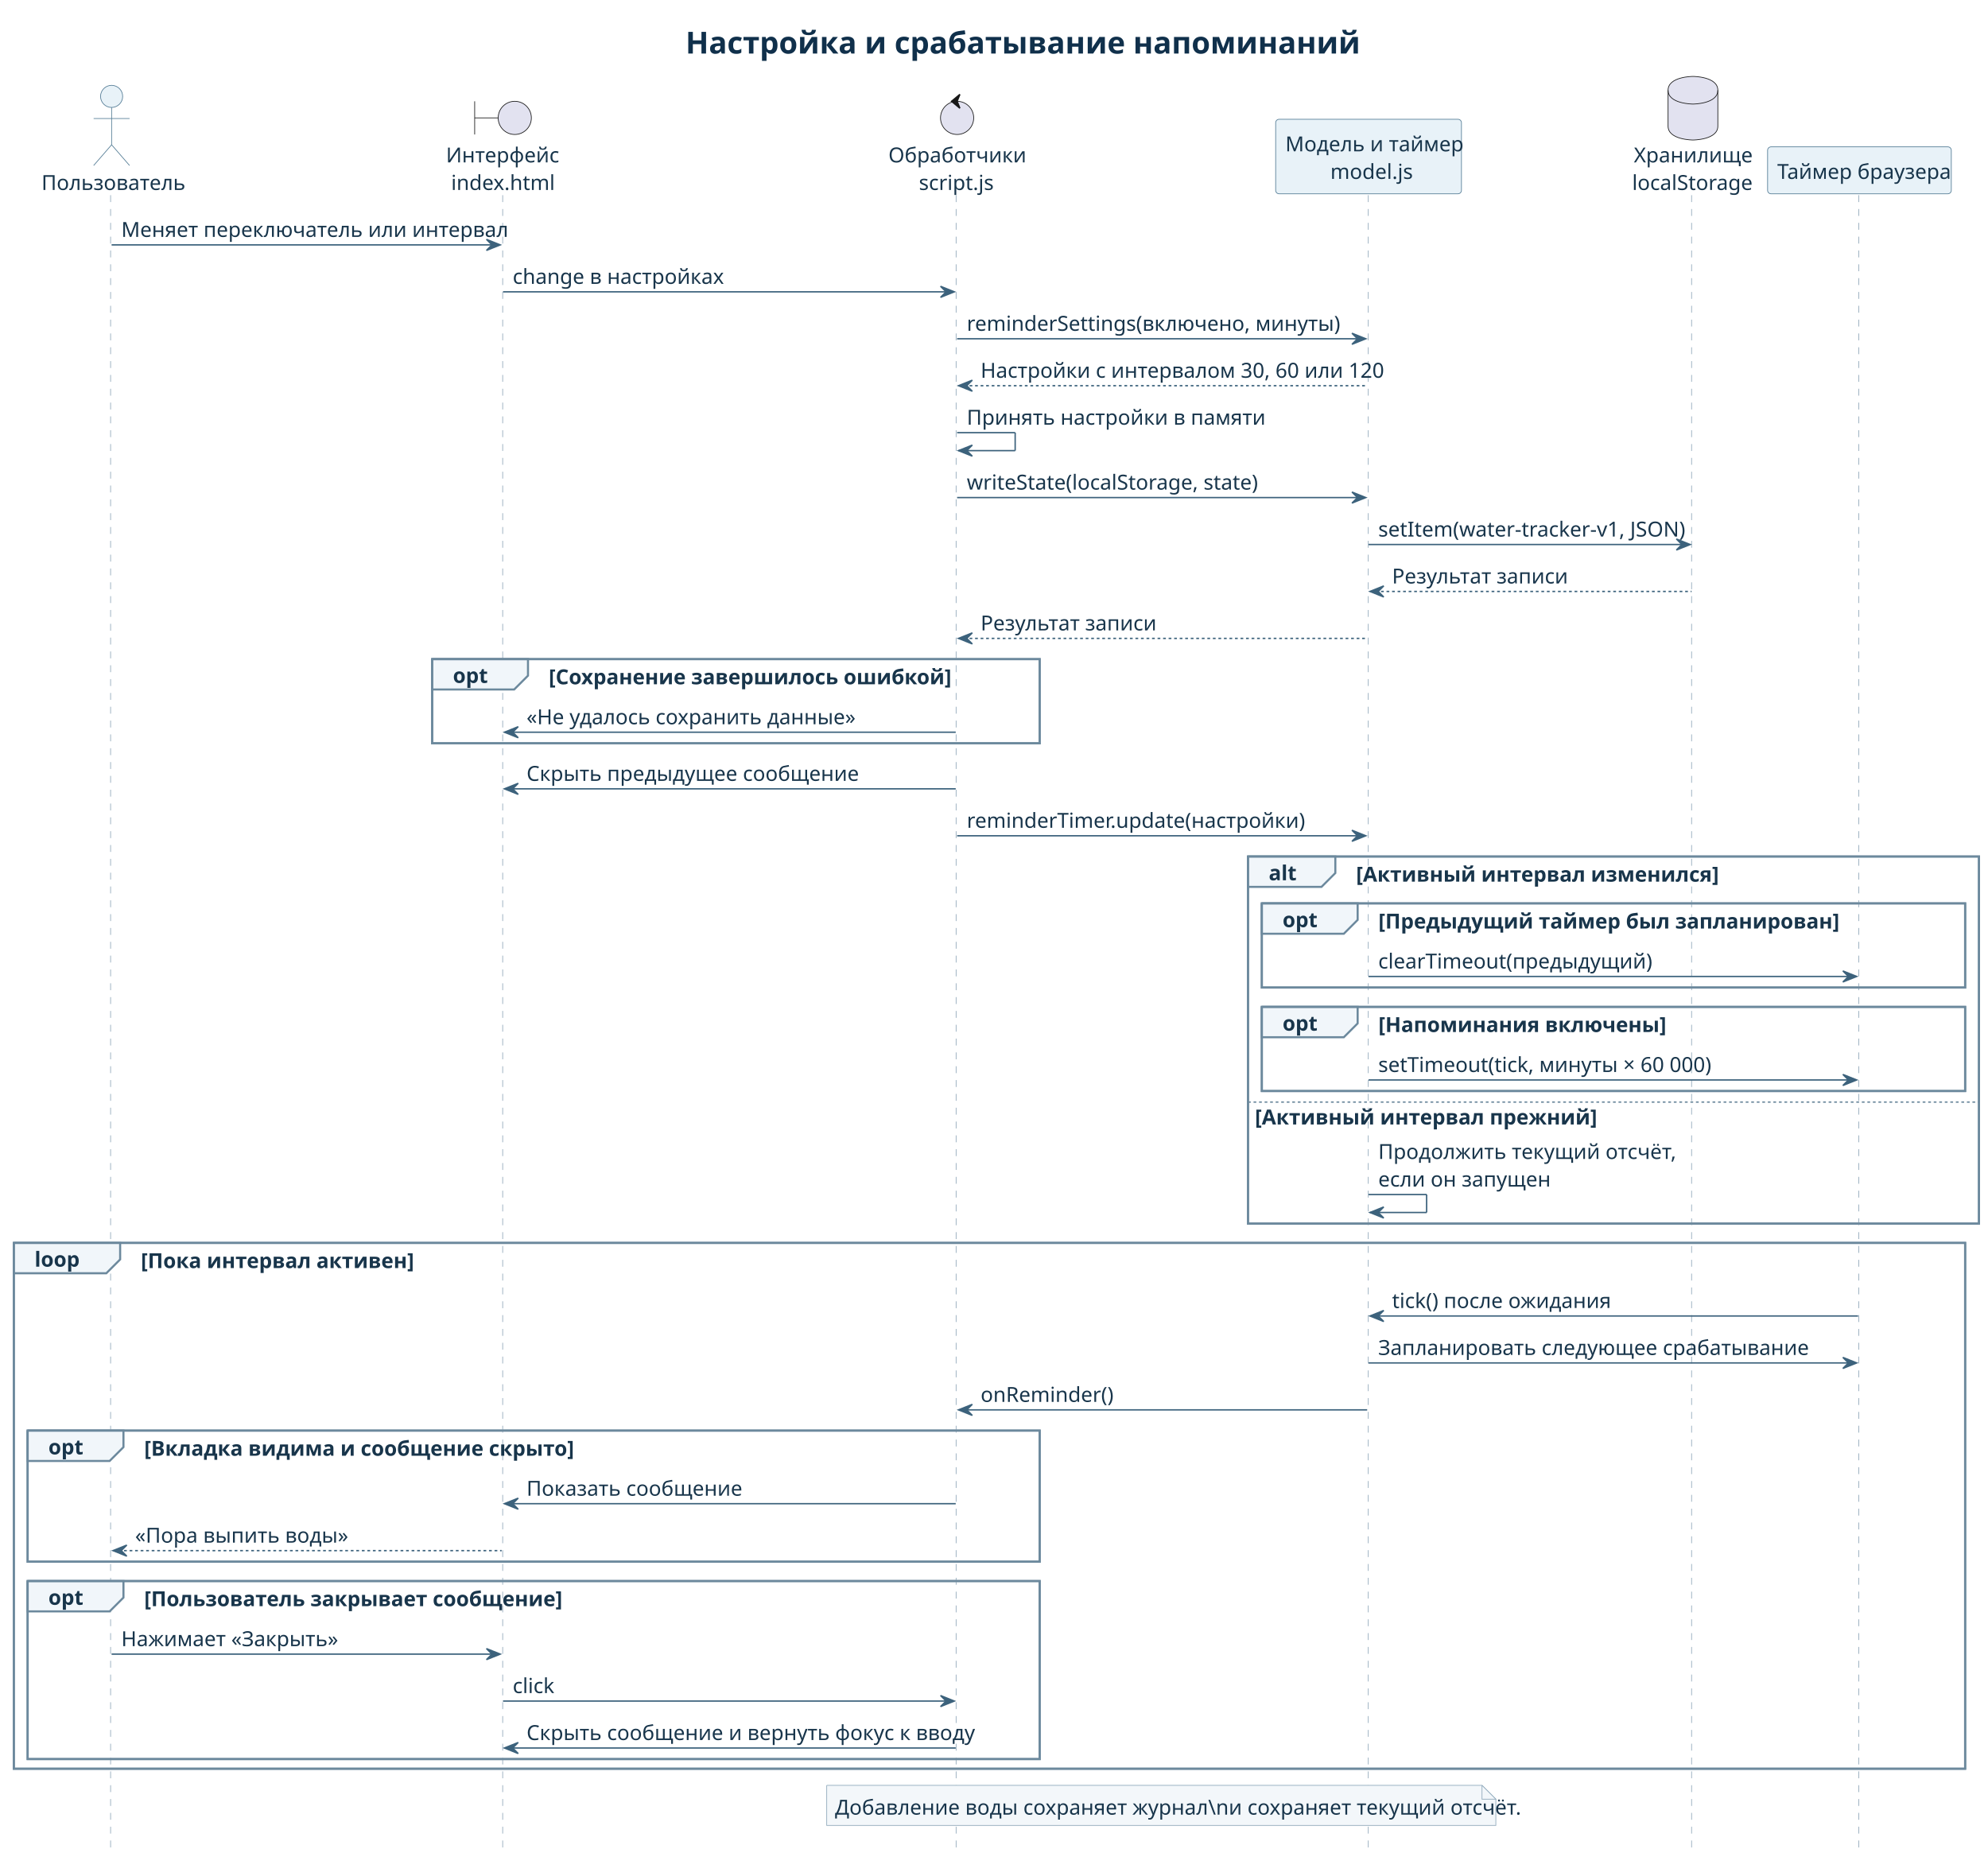
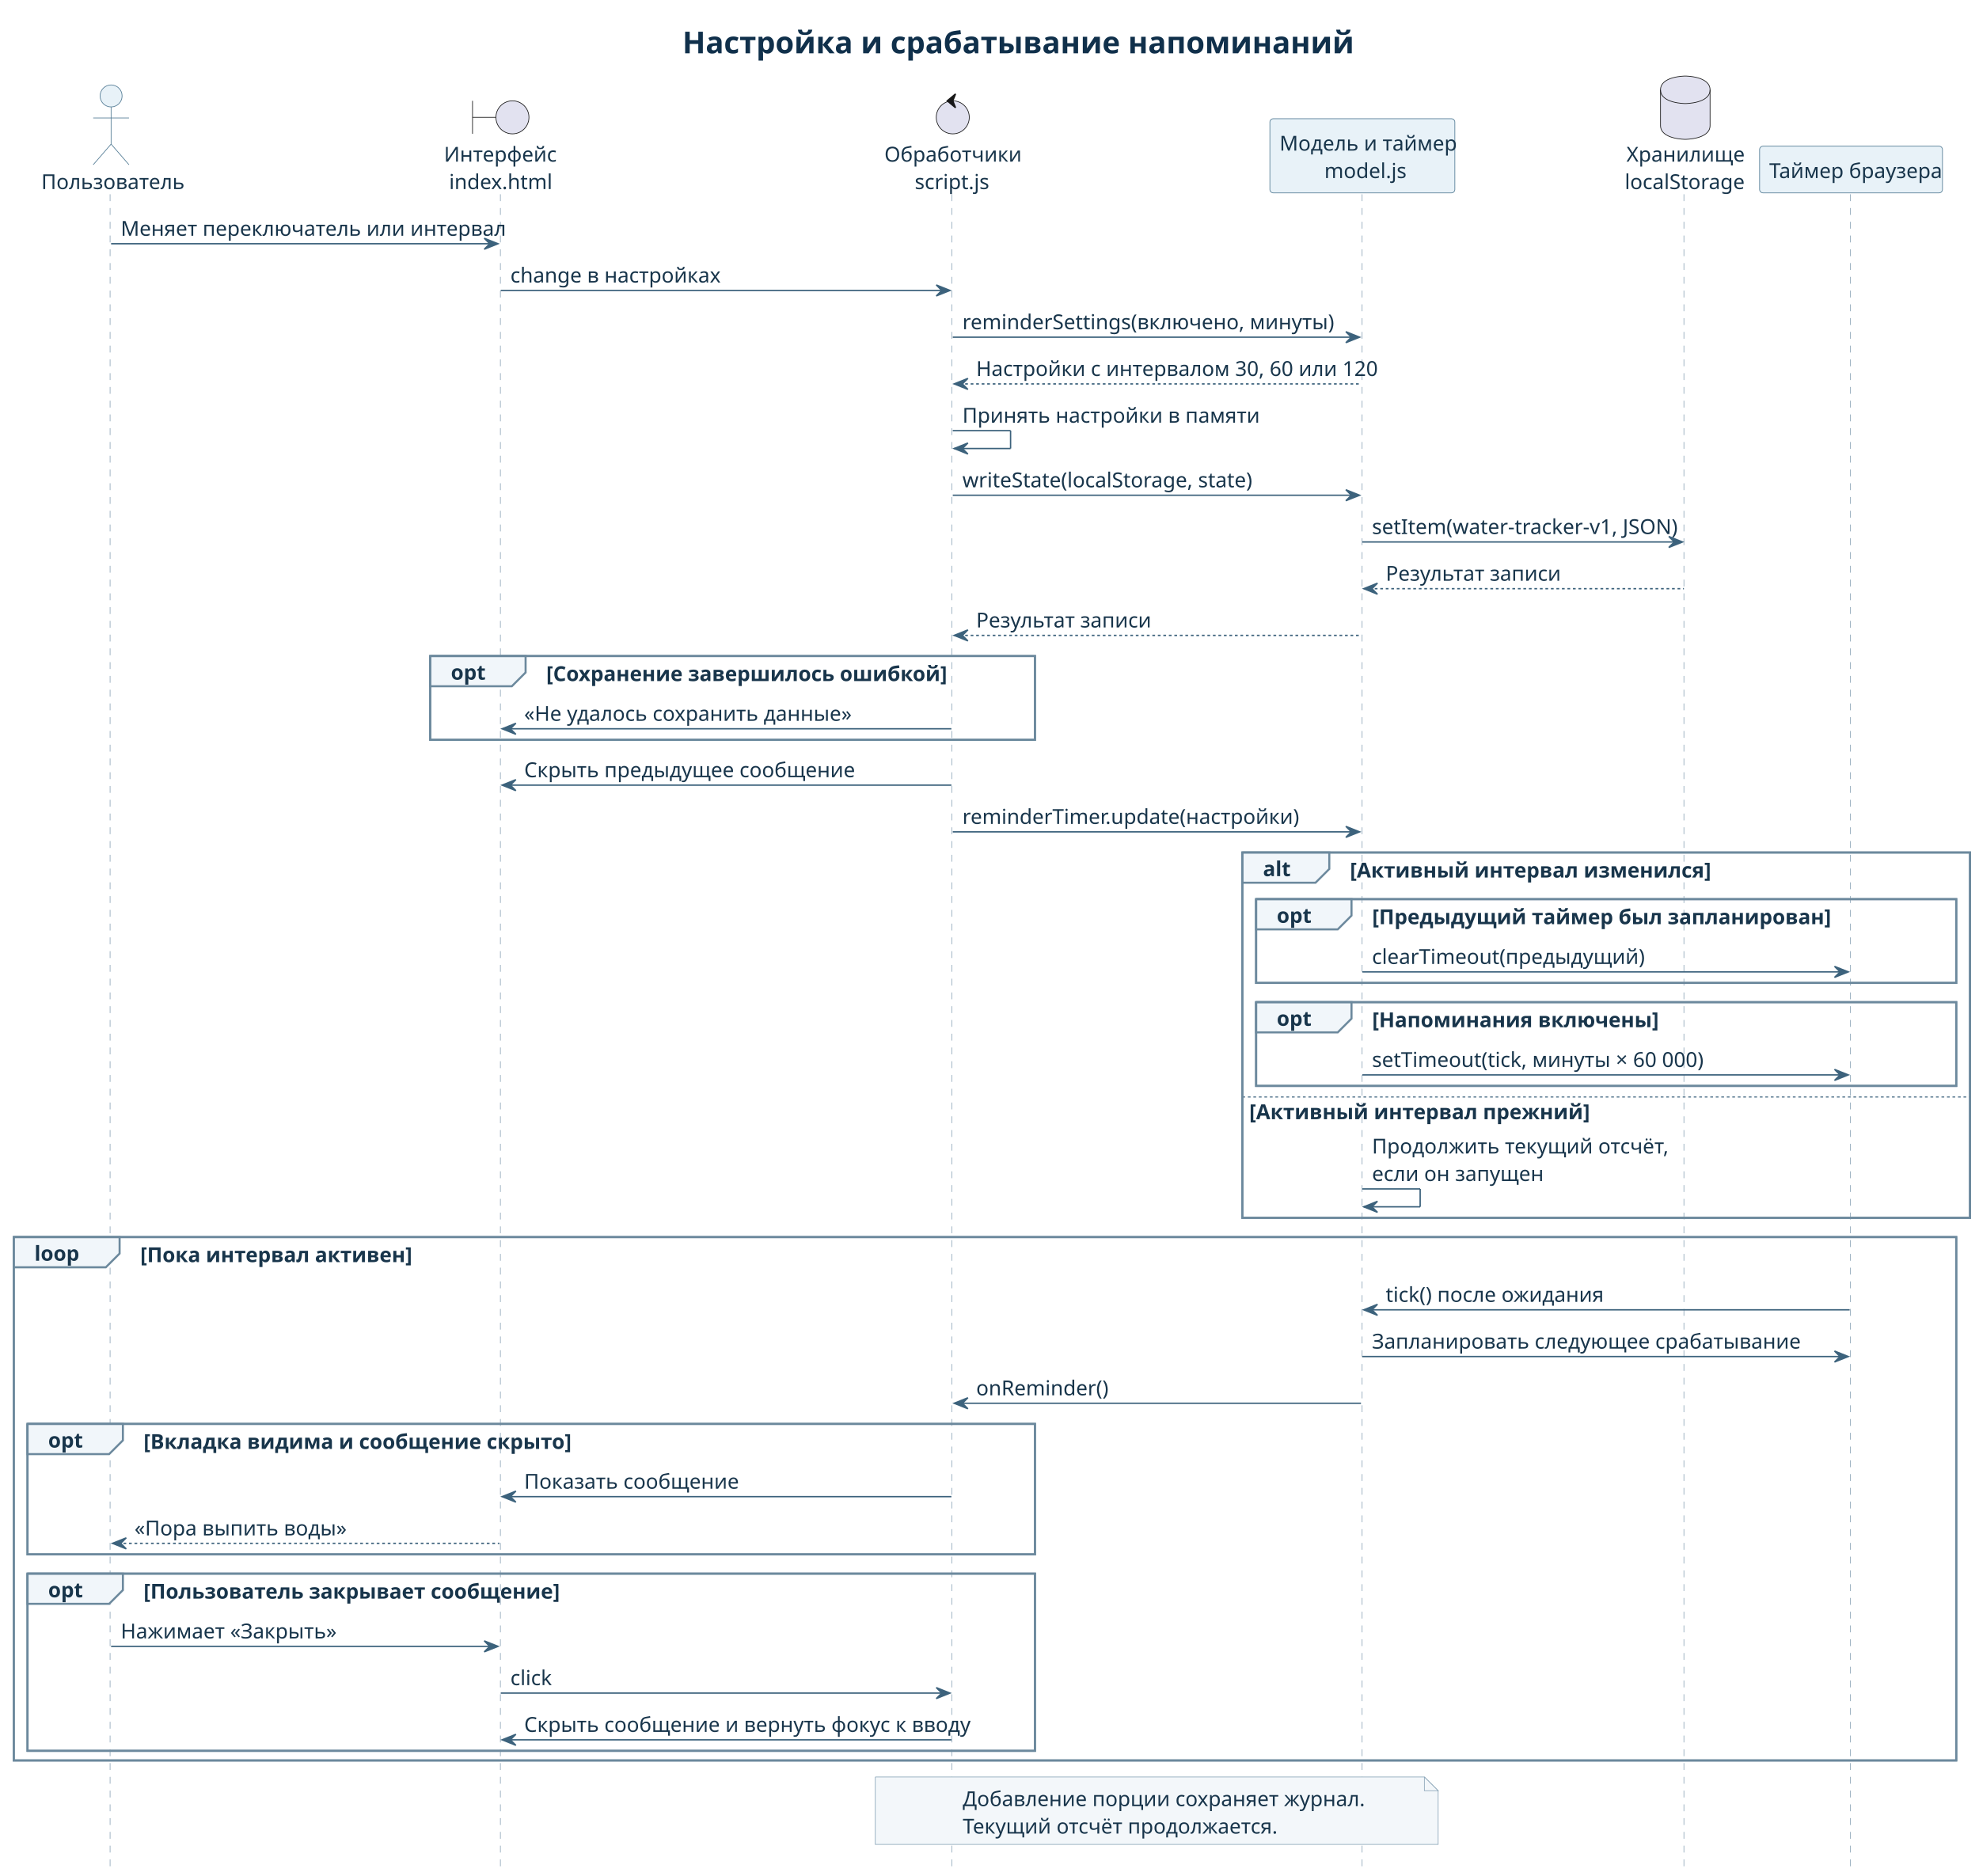
- <svg xmlns="http://www.w3.org/2000/svg" contentStyleType="text/css" data-diagram-type="SEQUENCE" height="1343px" preserveAspectRatio="none" style="width:1438px;height:1343px;background:#FFFFFF;" version="1.1" viewBox="0 0 1438 1343" width="1438px" zoomAndPan="magnify">
+ <svg xmlns="http://www.w3.org/2000/svg" contentStyleType="text/css" data-diagram-type="SEQUENCE" height="1363px" preserveAspectRatio="none" style="width:1438px;height:1363px;background:#FFFFFF;" version="1.1" viewBox="0 0 1438 1363" width="1438px" zoomAndPan="magnify">
  <defs />
  <g>
    <text fill="#10304B" font-family="Segoe UI" font-size="22" font-weight="bold" lengthAdjust="spacing" textLength="448.723" x="495.868" y="38.74">Настройка и срабатывание напоминаний</text>
    <rect fill="none" height="60.853" style="stroke:#6C899D;stroke-width:1.5;" width="439.421" x="312.608" y="476.725" />
    <rect fill="none" height="265.463" style="stroke:#6C899D;stroke-width:1.5;" width="528.726" x="902.733" y="619.481" />
    <rect fill="none" height="60.853" style="stroke:#6C899D;stroke-width:1.5;" width="508.726" x="912.733" y="653.383" />
    <rect fill="none" height="60.853" style="stroke:#6C899D;stroke-width:1.5;" width="508.726" x="912.733" y="728.236" />
    <rect fill="none" height="380.316" style="stroke:#6C899D;stroke-width:1.5;" width="1411.459" x="10" y="898.943" />
    <rect fill="none" height="94.805" style="stroke:#6C899D;stroke-width:1.5;" width="732.03" x="20" y="1034.699" />
    <rect fill="none" height="128.756" style="stroke:#6C899D;stroke-width:1.5;" width="732.03" x="20" y="1143.504" />
    <g>
-       <rect fill="#000000" fill-opacity="0" height="1195.047" width="8" x="76.728" y="141.164" />
-       <line style="stroke:#91A8BA;stroke-width:0.5;stroke-dasharray:5,5;" x1="80" x2="80" y1="141.164" y2="1336.211" />
-     </g>
-     <g>
-       <rect fill="#000000" fill-opacity="0" height="1195.047" width="8" x="359.852" y="141.164" />
-       <line style="stroke:#91A8BA;stroke-width:0.5;stroke-dasharray:5,5;" x1="363.608" x2="363.608" y1="141.164" y2="1336.211" />
-     </g>
-     <g>
-       <rect fill="#000000" fill-opacity="0" height="1195.047" width="8" x="688.312" y="141.164" />
-       <line style="stroke:#91A8BA;stroke-width:0.5;stroke-dasharray:5,5;" x1="691.595" x2="691.595" y1="141.164" y2="1336.211" />
-     </g>
-     <g>
-       <rect fill="#000000" fill-opacity="0" height="1195.047" width="8" x="985.93" y="141.164" />
-       <line style="stroke:#91A8BA;stroke-width:0.5;stroke-dasharray:5,5;" x1="989.733" x2="989.733" y1="141.164" y2="1336.211" />
-     </g>
-     <g>
-       <rect fill="#000000" fill-opacity="0" height="1195.047" width="8" x="1220.582" y="141.164" />
-       <line style="stroke:#91A8BA;stroke-width:0.5;stroke-dasharray:5,5;" x1="1223.592" x2="1223.592" y1="141.164" y2="1336.211" />
-     </g>
-     <g>
-       <rect fill="#000000" fill-opacity="0" height="1195.047" width="8" x="1341.016" y="141.164" />
-       <line style="stroke:#91A8BA;stroke-width:0.5;stroke-dasharray:5,5;" x1="1344.572" x2="1344.572" y1="141.164" y2="1336.211" />
+       <rect fill="#000000" fill-opacity="0" height="1214.998" width="8" x="76.728" y="141.164" />
+       <line style="stroke:#91A8BA;stroke-width:0.5;stroke-dasharray:5,5;" x1="80" x2="80" y1="141.164" y2="1356.162" />
+     </g>
+     <g>
+       <rect fill="#000000" fill-opacity="0" height="1214.998" width="8" x="359.852" y="141.164" />
+       <line style="stroke:#91A8BA;stroke-width:0.5;stroke-dasharray:5,5;" x1="363.608" x2="363.608" y1="141.164" y2="1356.162" />
+     </g>
+     <g>
+       <rect fill="#000000" fill-opacity="0" height="1214.998" width="8" x="688.312" y="141.164" />
+       <line style="stroke:#91A8BA;stroke-width:0.5;stroke-dasharray:5,5;" x1="691.595" x2="691.595" y1="141.164" y2="1356.162" />
+     </g>
+     <g>
+       <rect fill="#000000" fill-opacity="0" height="1214.998" width="8" x="985.93" y="141.164" />
+       <line style="stroke:#91A8BA;stroke-width:0.5;stroke-dasharray:5,5;" x1="989.733" x2="989.733" y1="141.164" y2="1356.162" />
+     </g>
+     <g>
+       <rect fill="#000000" fill-opacity="0" height="1214.998" width="8" x="1220.582" y="141.164" />
+       <line style="stroke:#91A8BA;stroke-width:0.5;stroke-dasharray:5,5;" x1="1223.592" x2="1223.592" y1="141.164" y2="1356.162" />
+     </g>
+     <g>
+       <rect fill="#000000" fill-opacity="0" height="1214.998" width="8" x="1341.016" y="141.164" />
+       <line style="stroke:#91A8BA;stroke-width:0.5;stroke-dasharray:5,5;" x1="1344.572" x2="1344.572" y1="141.164" y2="1356.162" />
    </g>
    <g class="participant participant-head" data-participant="User">
      <text fill="#18354B" font-family="Segoe UI" font-size="15" lengthAdjust="spacing" textLength="95.457" x="30" y="137.399">Пользователь</text>
      <ellipse cx="80.728" cy="69.713" fill="#E8F2F8" rx="8" ry="8" style="stroke:#547C95;stroke-width:0.5;" />
      <path d="M80.728,77.713 L80.728,104.713 M67.728,85.713 L93.728,85.713 M80.728,104.713 L67.728,119.713 M80.728,104.713 L93.728,119.713" fill="none" style="stroke:#547C95;stroke-width:0.5;" />
    </g>
    <g class="participant participant-head" data-participant="UI">
      <text fill="#18354B" font-family="Segoe UI" font-size="15" lengthAdjust="spacing" textLength="76.487" x="322.608" y="117.448">Интерфейс</text>
      <text fill="#18354B" font-family="Segoe UI" font-size="15" lengthAdjust="spacing" textLength="69.06" x="326.322" y="137.399">index.html</text>
      <path d="M343.352,73.262 L343.352,97.262 M343.352,85.262 L360.352,85.262" fill="none" style="stroke:#181818;stroke-width:0.5;" />
      <ellipse cx="372.352" cy="85.262" fill="#E2E2F0" rx="12" ry="12" style="stroke:#181818;stroke-width:0.5;" />
    </g>
    <g class="participant participant-head" data-participant="App">
      <text fill="#18354B" font-family="Segoe UI" font-size="15" lengthAdjust="spacing" textLength="93.435" x="642.595" y="117.448">Обработчики</text>
      <text fill="#18354B" font-family="Segoe UI" font-size="15" lengthAdjust="spacing" textLength="49.292" x="664.666" y="137.399">script.js</text>
      <ellipse cx="692.312" cy="85.262" fill="#E2E2F0" rx="12" ry="12" style="stroke:#181818;stroke-width:0.5;" />
      <polygon fill="#181818" points="688.312,73.262,694.312,68.262,692.312,73.262,694.312,78.262,688.312,73.262" style="stroke:#181818;stroke-width:1;" />
    </g>
    <g class="participant participant-head" data-participant="Model">
      <rect fill="#E8F2F8" height="53.902" rx="2.5" ry="2.5" style="stroke:#547C95;stroke-width:0.5;" width="134.395" x="922.733" y="86.262" />
      <text fill="#18354B" font-family="Segoe UI" font-size="15" lengthAdjust="spacing" textLength="120.395" x="929.733" y="109.448">Модель и таймер</text>
      <text fill="#18354B" font-family="Segoe UI" font-size="15" lengthAdjust="spacing" textLength="55.269" x="962.296" y="129.399">model.js</text>
    </g>
    <g class="participant participant-head" data-participant="Storage">
      <text fill="#18354B" font-family="Segoe UI" font-size="15" lengthAdjust="spacing" textLength="79.497" x="1181.834" y="117.448">Хранилище</text>
      <text fill="#18354B" font-family="Segoe UI" font-size="15" lengthAdjust="spacing" textLength="81.98" x="1180.592" y="137.399">localStorage</text>
      <path d="M1206.582,65.262 C1206.582,55.262 1224.582,55.262 1224.582,55.262 C1224.582,55.262 1242.582,55.262 1242.582,65.262 L1242.582,91.262 C1242.582,101.262 1224.582,101.262 1224.582,101.262 C1224.582,101.262 1206.582,101.262 1206.582,91.262 L1206.582,65.262" fill="#E2E2F0" style="stroke:#181818;stroke-width:0.5;" />
      <path d="M1206.582,65.262 C1206.582,75.262 1224.582,75.262 1224.582,75.262 C1224.582,75.262 1242.582,75.262 1242.582,65.262" fill="none" style="stroke:#181818;stroke-width:0.5;" />
    </g>
    <g class="participant participant-head" data-participant="Clock">
      <rect fill="#E8F2F8" height="33.951" rx="2.5" ry="2.5" style="stroke:#547C95;stroke-width:0.5;" width="132.887" x="1278.572" y="106.213" />
      <text fill="#18354B" font-family="Segoe UI" font-size="15" lengthAdjust="spacing" textLength="118.887" x="1285.572" y="129.399">Таймер браузера</text>
    </g>
    <g class="message" data-participant-1="User" data-participant-2="UI">
      <polygon fill="#3C627C" points="351.852,173.115,361.852,177.115,351.852,181.115,355.852,177.115" style="stroke:#3C627C;stroke-width:1;" />
      <line style="stroke:#3C627C;stroke-width:1;" x1="80.728" x2="357.852" y1="177.115" y2="177.115" />
      <text fill="#18354B" font-family="Segoe UI" font-size="15" lengthAdjust="spacing" textLength="259.123" x="87.728" y="171.351">Меняет переключатель или интервал</text>
    </g>
    <g class="message" data-participant-1="UI" data-participant-2="App">
      <polygon fill="#3C627C" points="680.312,207.066,690.312,211.066,680.312,215.066,684.312,211.066" style="stroke:#3C627C;stroke-width:1;" />
      <line style="stroke:#3C627C;stroke-width:1;" x1="363.852" x2="686.312" y1="211.066" y2="211.066" />
      <text fill="#18354B" font-family="Segoe UI" font-size="15" lengthAdjust="spacing" textLength="142.046" x="370.852" y="205.302">change в настройках</text>
    </g>
    <g class="message" data-participant-1="App" data-participant-2="Model">
      <polygon fill="#3C627C" points="977.93,241.018,987.93,245.018,977.93,249.018,981.93,245.018" style="stroke:#3C627C;stroke-width:1;" />
      <line style="stroke:#3C627C;stroke-width:1;" x1="692.312" x2="983.93" y1="245.018" y2="245.018" />
      <text fill="#18354B" font-family="Segoe UI" font-size="15" lengthAdjust="spacing" textLength="250.928" x="699.312" y="239.253">reminderSettings(включено, минуты)</text>
    </g>
    <g class="message" data-participant-1="Model" data-participant-2="App">
      <polygon fill="#3C627C" points="703.312,274.969,693.312,278.969,703.312,282.969,699.312,278.969" style="stroke:#3C627C;stroke-width:1;" />
      <line style="stroke:#3C627C;stroke-width:1;stroke-dasharray:2,2;" x1="697.312" x2="988.93" y1="278.969" y2="278.969" />
      <text fill="#18354B" font-family="Segoe UI" font-size="15" lengthAdjust="spacing" textLength="273.618" x="709.312" y="273.204">Настройки с интервалом 30, 60 или 120</text>
    </g>
    <g class="message" data-participant-1="App" data-participant-2="App">
      <line style="stroke:#3C627C;stroke-width:1;" x1="692.312" x2="734.312" y1="312.92" y2="312.92" />
      <line style="stroke:#3C627C;stroke-width:1;" x1="734.312" x2="734.312" y1="312.92" y2="325.92" />
      <line style="stroke:#3C627C;stroke-width:1;" x1="693.312" x2="734.312" y1="325.92" y2="325.92" />
      <polygon fill="#3C627C" points="703.312,321.92,693.312,325.92,703.312,329.92,699.312,325.92" style="stroke:#3C627C;stroke-width:1;" />
      <text fill="#18354B" font-family="Segoe UI" font-size="15" lengthAdjust="spacing" textLength="199.512" x="699.312" y="307.155">Принять настройки в памяти</text>
    </g>
    <g class="message" data-participant-1="App" data-participant-2="Model">
      <polygon fill="#3C627C" points="977.93,355.871,987.93,359.871,977.93,363.871,981.93,359.871" style="stroke:#3C627C;stroke-width:1;" />
      <line style="stroke:#3C627C;stroke-width:1;" x1="692.312" x2="983.93" y1="359.871" y2="359.871" />
      <text fill="#18354B" font-family="Segoe UI" font-size="15" lengthAdjust="spacing" textLength="196.626" x="699.312" y="354.106">writeState(localStorage, state)</text>
    </g>
    <g class="message" data-participant-1="Model" data-participant-2="Storage">
      <polygon fill="#3C627C" points="1212.582,389.822,1222.582,393.822,1212.582,397.822,1216.582,393.822" style="stroke:#3C627C;stroke-width:1;" />
      <line style="stroke:#3C627C;stroke-width:1;" x1="989.93" x2="1218.582" y1="393.822" y2="393.822" />
      <text fill="#18354B" font-family="Segoe UI" font-size="15" lengthAdjust="spacing" textLength="210.652" x="996.93" y="388.058">setItem(water-tracker-v1, JSON)</text>
    </g>
    <g class="message" data-participant-1="Storage" data-participant-2="Model">
      <polygon fill="#3C627C" points="1000.93,423.773,990.93,427.773,1000.93,431.773,996.93,427.773" style="stroke:#3C627C;stroke-width:1;" />
      <line style="stroke:#3C627C;stroke-width:1;stroke-dasharray:2,2;" x1="994.93" x2="1223.582" y1="427.773" y2="427.773" />
      <text fill="#18354B" font-family="Segoe UI" font-size="15" lengthAdjust="spacing" textLength="117.034" x="1006.93" y="422.009">Результат записи</text>
    </g>
    <g class="message" data-participant-1="Model" data-participant-2="App">
      <polygon fill="#3C627C" points="703.312,457.725,693.312,461.725,703.312,465.725,699.312,461.725" style="stroke:#3C627C;stroke-width:1;" />
      <line style="stroke:#3C627C;stroke-width:1;stroke-dasharray:2,2;" x1="697.312" x2="988.93" y1="461.725" y2="461.725" />
      <text fill="#18354B" font-family="Segoe UI" font-size="15" lengthAdjust="spacing" textLength="117.034" x="709.312" y="455.96">Результат записи</text>
    </g>
    <path d="M312.608,476.725 L381.918,476.725 L381.918,488.676 L371.918,498.676 L312.608,498.676 L312.608,476.725" fill="#F1F6FA" style="stroke:#6C899D;stroke-width:1.5;" />
    <rect fill="none" height="60.853" style="stroke:#6C899D;stroke-width:1.5;" width="439.421" x="312.608" y="476.725" />
    <text fill="#18354B" font-family="Segoe UI" font-size="15" font-weight="bold" lengthAdjust="spacing" textLength="24.309" x="327.608" y="493.911">opt</text>
    <text fill="#18354B" font-family="Segoe UI" font-size="15" font-weight="bold" lengthAdjust="spacing" textLength="272.673" x="396.918" y="494.911">[Сохранение завершилось ошибкой]</text>
    <g class="message" data-participant-1="App" data-participant-2="UI">
      <polygon fill="#3C627C" points="374.852,525.578,364.852,529.578,374.852,533.578,370.852,529.578" style="stroke:#3C627C;stroke-width:1;" />
      <line style="stroke:#3C627C;stroke-width:1;" x1="368.852" x2="691.312" y1="529.578" y2="529.578" />
      <text fill="#18354B" font-family="Segoe UI" font-size="15" lengthAdjust="spacing" textLength="222.041" x="380.852" y="523.813">«Не удалось сохранить данные»</text>
    </g>
    <g class="message" data-participant-1="App" data-participant-2="UI">
      <polygon fill="#3C627C" points="374.852,566.529,364.852,570.529,374.852,574.529,370.852,570.529" style="stroke:#3C627C;stroke-width:1;" />
      <line style="stroke:#3C627C;stroke-width:1;" x1="368.852" x2="691.312" y1="570.529" y2="570.529" />
      <text fill="#18354B" font-family="Segoe UI" font-size="15" lengthAdjust="spacing" textLength="224.429" x="380.852" y="564.765">Скрыть предыдущее сообщение</text>
    </g>
    <g class="message" data-participant-1="App" data-participant-2="Model">
      <polygon fill="#3C627C" points="977.93,600.481,987.93,604.481,977.93,608.481,981.93,604.481" style="stroke:#3C627C;stroke-width:1;" />
      <line style="stroke:#3C627C;stroke-width:1;" x1="692.312" x2="983.93" y1="604.481" y2="604.481" />
      <text fill="#18354B" font-family="Segoe UI" font-size="15" lengthAdjust="spacing" textLength="228.333" x="699.312" y="598.716">reminderTimer.update(настройки)</text>
    </g>
    <path d="M902.733,619.481 L965.904,619.481 L965.904,631.432 L955.904,641.432 L902.733,641.432 L902.733,619.481" fill="#F1F6FA" style="stroke:#6C899D;stroke-width:1.5;" />
    <rect fill="none" height="265.463" style="stroke:#6C899D;stroke-width:1.5;" width="528.726" x="902.733" y="619.481" />
    <text fill="#18354B" font-family="Segoe UI" font-size="15" font-weight="bold" lengthAdjust="spacing" textLength="18.171" x="917.733" y="636.667">alt</text>
    <text fill="#18354B" font-family="Segoe UI" font-size="15" font-weight="bold" lengthAdjust="spacing" textLength="242.402" x="980.904" y="637.667">[Активный интервал изменился]</text>
    <path d="M912.733,653.383 L982.042,653.383 L982.042,665.334 L972.042,675.334 L912.733,675.334 L912.733,653.383" fill="#F1F6FA" style="stroke:#6C899D;stroke-width:1.5;" />
    <rect fill="none" height="60.853" style="stroke:#6C899D;stroke-width:1.5;" width="508.726" x="912.733" y="653.383" />
    <text fill="#18354B" font-family="Segoe UI" font-size="15" font-weight="bold" lengthAdjust="spacing" textLength="24.309" x="927.733" y="670.569">opt</text>
    <text fill="#18354B" font-family="Segoe UI" font-size="15" font-weight="bold" lengthAdjust="spacing" textLength="311.96" x="997.042" y="671.569">[Предыдущий таймер был запланирован]</text>
    <g class="message" data-participant-1="Model" data-participant-2="Clock">
      <polygon fill="#3C627C" points="1333.016,702.236,1343.016,706.236,1333.016,710.236,1337.016,706.236" style="stroke:#3C627C;stroke-width:1;" />
      <line style="stroke:#3C627C;stroke-width:1;" x1="989.93" x2="1339.016" y1="706.236" y2="706.236" />
      <text fill="#18354B" font-family="Segoe UI" font-size="15" lengthAdjust="spacing" textLength="184.343" x="996.93" y="700.472">clearTimeout(предыдущий)</text>
    </g>
    <path d="M912.733,728.236 L982.042,728.236 L982.042,740.188 L972.042,750.188 L912.733,750.188 L912.733,728.236" fill="#F1F6FA" style="stroke:#6C899D;stroke-width:1.5;" />
    <rect fill="none" height="60.853" style="stroke:#6C899D;stroke-width:1.5;" width="508.726" x="912.733" y="728.236" />
    <text fill="#18354B" font-family="Segoe UI" font-size="15" font-weight="bold" lengthAdjust="spacing" textLength="24.309" x="927.733" y="745.423">opt</text>
    <text fill="#18354B" font-family="Segoe UI" font-size="15" font-weight="bold" lengthAdjust="spacing" textLength="196.458" x="997.042" y="746.423">[Напоминания включены]</text>
    <g class="message" data-participant-1="Model" data-participant-2="Clock">
      <polygon fill="#3C627C" points="1333.016,777.09,1343.016,781.09,1333.016,785.09,1337.016,781.09" style="stroke:#3C627C;stroke-width:1;" />
      <line style="stroke:#3C627C;stroke-width:1;" x1="989.93" x2="1339.016" y1="781.09" y2="781.09" />
      <text fill="#18354B" font-family="Segoe UI" font-size="15" lengthAdjust="spacing" textLength="228.398" x="996.93" y="775.325">setTimeout(tick, минуты × 60 000)</text>
    </g>
    <line style="stroke:#6C899D;stroke-width:1;stroke-dasharray:2,2;" x1="902.733" x2="1431.459" y1="797.09" y2="797.09" />
    <text fill="#18354B" font-family="Segoe UI" font-size="15" font-weight="bold" lengthAdjust="spacing" textLength="229.966" x="907.733" y="813.276">[Активный интервал прежний]</text>
    <g class="message" data-participant-1="Model" data-participant-2="Model">
      <line style="stroke:#3C627C;stroke-width:1;" x1="989.93" x2="1031.93" y1="863.943" y2="863.943" />
      <line style="stroke:#3C627C;stroke-width:1;" x1="1031.93" x2="1031.93" y1="863.943" y2="876.943" />
      <line style="stroke:#3C627C;stroke-width:1;" x1="990.93" x2="1031.93" y1="876.943" y2="876.943" />
      <polygon fill="#3C627C" points="1000.93,872.943,990.93,876.943,1000.93,880.943,996.93,876.943" style="stroke:#3C627C;stroke-width:1;" />
      <text fill="#18354B" font-family="Segoe UI" font-size="15" lengthAdjust="spacing" textLength="201.13" x="996.93" y="838.227">Продолжить текущий отсчёт,</text>
      <text fill="#18354B" font-family="Segoe UI" font-size="15" lengthAdjust="spacing" textLength="116.155" x="996.93" y="858.179">если он запущен</text>
    </g>
    <path d="M10,898.943 L86.904,898.943 L86.904,910.894 L76.904,920.894 L10,920.894 L10,898.943" fill="#F1F6FA" style="stroke:#6C899D;stroke-width:1.5;" />
    <rect fill="none" height="380.316" style="stroke:#6C899D;stroke-width:1.5;" width="1411.459" x="10" y="898.943" />
    <text fill="#18354B" font-family="Segoe UI" font-size="15" font-weight="bold" lengthAdjust="spacing" textLength="31.904" x="25" y="916.13">loop</text>
    <text fill="#18354B" font-family="Segoe UI" font-size="15" font-weight="bold" lengthAdjust="spacing" textLength="183.765" x="101.904" y="917.13">[Пока интервал активен]</text>
    <g class="message" data-participant-1="Clock" data-participant-2="Model">
      <polygon fill="#3C627C" points="1000.93,947.797,990.93,951.797,1000.93,955.797,996.93,951.797" style="stroke:#3C627C;stroke-width:1;" />
      <line style="stroke:#3C627C;stroke-width:1;" x1="994.93" x2="1344.016" y1="951.797" y2="951.797" />
      <text fill="#18354B" font-family="Segoe UI" font-size="15" lengthAdjust="spacing" textLength="149.941" x="1006.93" y="946.032">tick() после ожидания</text>
    </g>
    <g class="message" data-participant-1="Model" data-participant-2="Clock">
      <polygon fill="#3C627C" points="1333.016,981.748,1343.016,985.748,1333.016,989.748,1337.016,985.748" style="stroke:#3C627C;stroke-width:1;" />
      <line style="stroke:#3C627C;stroke-width:1;" x1="989.93" x2="1339.016" y1="985.748" y2="985.748" />
      <text fill="#18354B" font-family="Segoe UI" font-size="15" lengthAdjust="spacing" textLength="288.084" x="996.93" y="979.983">Запланировать следующее срабатывание</text>
    </g>
    <g class="message" data-participant-1="Model" data-participant-2="App">
      <polygon fill="#3C627C" points="703.312,1015.699,693.312,1019.699,703.312,1023.699,699.312,1019.699" style="stroke:#3C627C;stroke-width:1;" />
      <line style="stroke:#3C627C;stroke-width:1;" x1="697.312" x2="988.93" y1="1019.699" y2="1019.699" />
      <text fill="#18354B" font-family="Segoe UI" font-size="15" lengthAdjust="spacing" textLength="90.081" x="709.312" y="1013.935">onReminder()</text>
    </g>
    <path d="M20,1034.699 L89.309,1034.699 L89.309,1046.65 L79.309,1056.65 L20,1056.65 L20,1034.699" fill="#F1F6FA" style="stroke:#6C899D;stroke-width:1.5;" />
    <rect fill="none" height="94.805" style="stroke:#6C899D;stroke-width:1.5;" width="732.03" x="20" y="1034.699" />
    <text fill="#18354B" font-family="Segoe UI" font-size="15" font-weight="bold" lengthAdjust="spacing" textLength="24.309" x="35" y="1051.886">opt</text>
    <text fill="#18354B" font-family="Segoe UI" font-size="15" font-weight="bold" lengthAdjust="spacing" textLength="290.559" x="104.309" y="1052.886">[Вкладка видима и сообщение скрыто]</text>
    <g class="message" data-participant-1="App" data-participant-2="UI">
      <polygon fill="#3C627C" points="374.852,1083.553,364.852,1087.553,374.852,1091.553,370.852,1087.553" style="stroke:#3C627C;stroke-width:1;" />
      <line style="stroke:#3C627C;stroke-width:1;" x1="368.852" x2="691.312" y1="1087.553" y2="1087.553" />
      <text fill="#18354B" font-family="Segoe UI" font-size="15" lengthAdjust="spacing" textLength="145.327" x="380.852" y="1081.788">Показать сообщение</text>
    </g>
    <g class="message" data-participant-1="UI" data-participant-2="User">
      <polygon fill="#3C627C" points="91.728,1117.504,81.728,1121.504,91.728,1125.504,87.728,1121.504" style="stroke:#3C627C;stroke-width:1;" />
      <line style="stroke:#3C627C;stroke-width:1;stroke-dasharray:2,2;" x1="85.728" x2="362.852" y1="1121.504" y2="1121.504" />
      <text fill="#18354B" font-family="Segoe UI" font-size="15" lengthAdjust="spacing" textLength="144.58" x="97.728" y="1115.739">«Пора выпить воды»</text>
    </g>
    <path d="M20,1143.504 L89.309,1143.504 L89.309,1155.455 L79.309,1165.455 L20,1165.455 L20,1143.504" fill="#F1F6FA" style="stroke:#6C899D;stroke-width:1.5;" />
    <rect fill="none" height="128.756" style="stroke:#6C899D;stroke-width:1.5;" width="732.03" x="20" y="1143.504" />
    <text fill="#18354B" font-family="Segoe UI" font-size="15" font-weight="bold" lengthAdjust="spacing" textLength="24.309" x="35" y="1160.69">opt</text>
    <text fill="#18354B" font-family="Segoe UI" font-size="15" font-weight="bold" lengthAdjust="spacing" textLength="282.839" x="104.309" y="1161.69">[Пользователь закрывает сообщение]</text>
    <g class="message" data-participant-1="User" data-participant-2="UI">
      <polygon fill="#3C627C" points="351.852,1192.357,361.852,1196.357,351.852,1200.357,355.852,1196.357" style="stroke:#3C627C;stroke-width:1;" />
      <line style="stroke:#3C627C;stroke-width:1;" x1="80.728" x2="357.852" y1="1196.357" y2="1196.357" />
      <text fill="#18354B" font-family="Segoe UI" font-size="15" lengthAdjust="spacing" textLength="145.994" x="87.728" y="1190.593">Нажимает «Закрыть»</text>
    </g>
    <g class="message" data-participant-1="UI" data-participant-2="App">
      <polygon fill="#3C627C" points="680.312,1226.309,690.312,1230.309,680.312,1234.309,684.312,1230.309" style="stroke:#3C627C;stroke-width:1;" />
      <line style="stroke:#3C627C;stroke-width:1;" x1="363.852" x2="686.312" y1="1230.309" y2="1230.309" />
      <text fill="#18354B" font-family="Segoe UI" font-size="15" lengthAdjust="spacing" textLength="28.579" x="370.852" y="1224.544">click</text>
    </g>
    <g class="message" data-participant-1="App" data-participant-2="UI">
      <polygon fill="#3C627C" points="374.852,1260.26,364.852,1264.26,374.852,1268.26,370.852,1264.26" style="stroke:#3C627C;stroke-width:1;" />
      <line style="stroke:#3C627C;stroke-width:1;" x1="368.852" x2="691.312" y1="1264.26" y2="1264.26" />
      <text fill="#18354B" font-family="Segoe UI" font-size="15" lengthAdjust="spacing" textLength="304.46" x="380.852" y="1258.495">Скрыть сообщение и вернуть фокус к вводу</text>
    </g>
-     <path d="M598,1291.26 L598,1320.26 L1082,1320.26 L1082,1301.26 L1072,1291.26 L598,1291.26" fill="#F3F7FA" style="stroke:#8EA8BA;stroke-width:0.5;" />
-     <path d="M1072,1291.26 L1072,1301.26 L1082,1301.26 L1072,1291.26" fill="#F3F7FA" style="stroke:#8EA8BA;stroke-width:0.5;" />
-     <text fill="#18354B" font-family="Segoe UI" font-size="15" lengthAdjust="spacing" textLength="463.601" x="604" y="1312.446">Добавление воды сохраняет журнал\nи сохраняет текущий отсчёт.</text>
+     <path d="M636,1291.26 L636,1340.26 L1045,1340.26 L1045,1301.26 L1035,1291.26 L636,1291.26" fill="#F3F7FA" style="stroke:#8EA8BA;stroke-width:0.5;" />
+     <path d="M1035,1291.26 L1035,1301.26 L1045,1301.26 L1035,1291.26" fill="#F3F7FA" style="stroke:#8EA8BA;stroke-width:0.5;" />
+     <text fill="#18354B" font-family="Segoe UI" font-size="15" lengthAdjust="spacing" textLength="273.406" x="699.564" y="1312.446">Добавление порции сохраняет журнал.</text>
+     <text fill="#18354B" font-family="Segoe UI" font-size="15" lengthAdjust="spacing" textLength="214.475" x="699.564" y="1332.398">Текущий отсчёт продолжается.</text>
  </g>
</svg>
